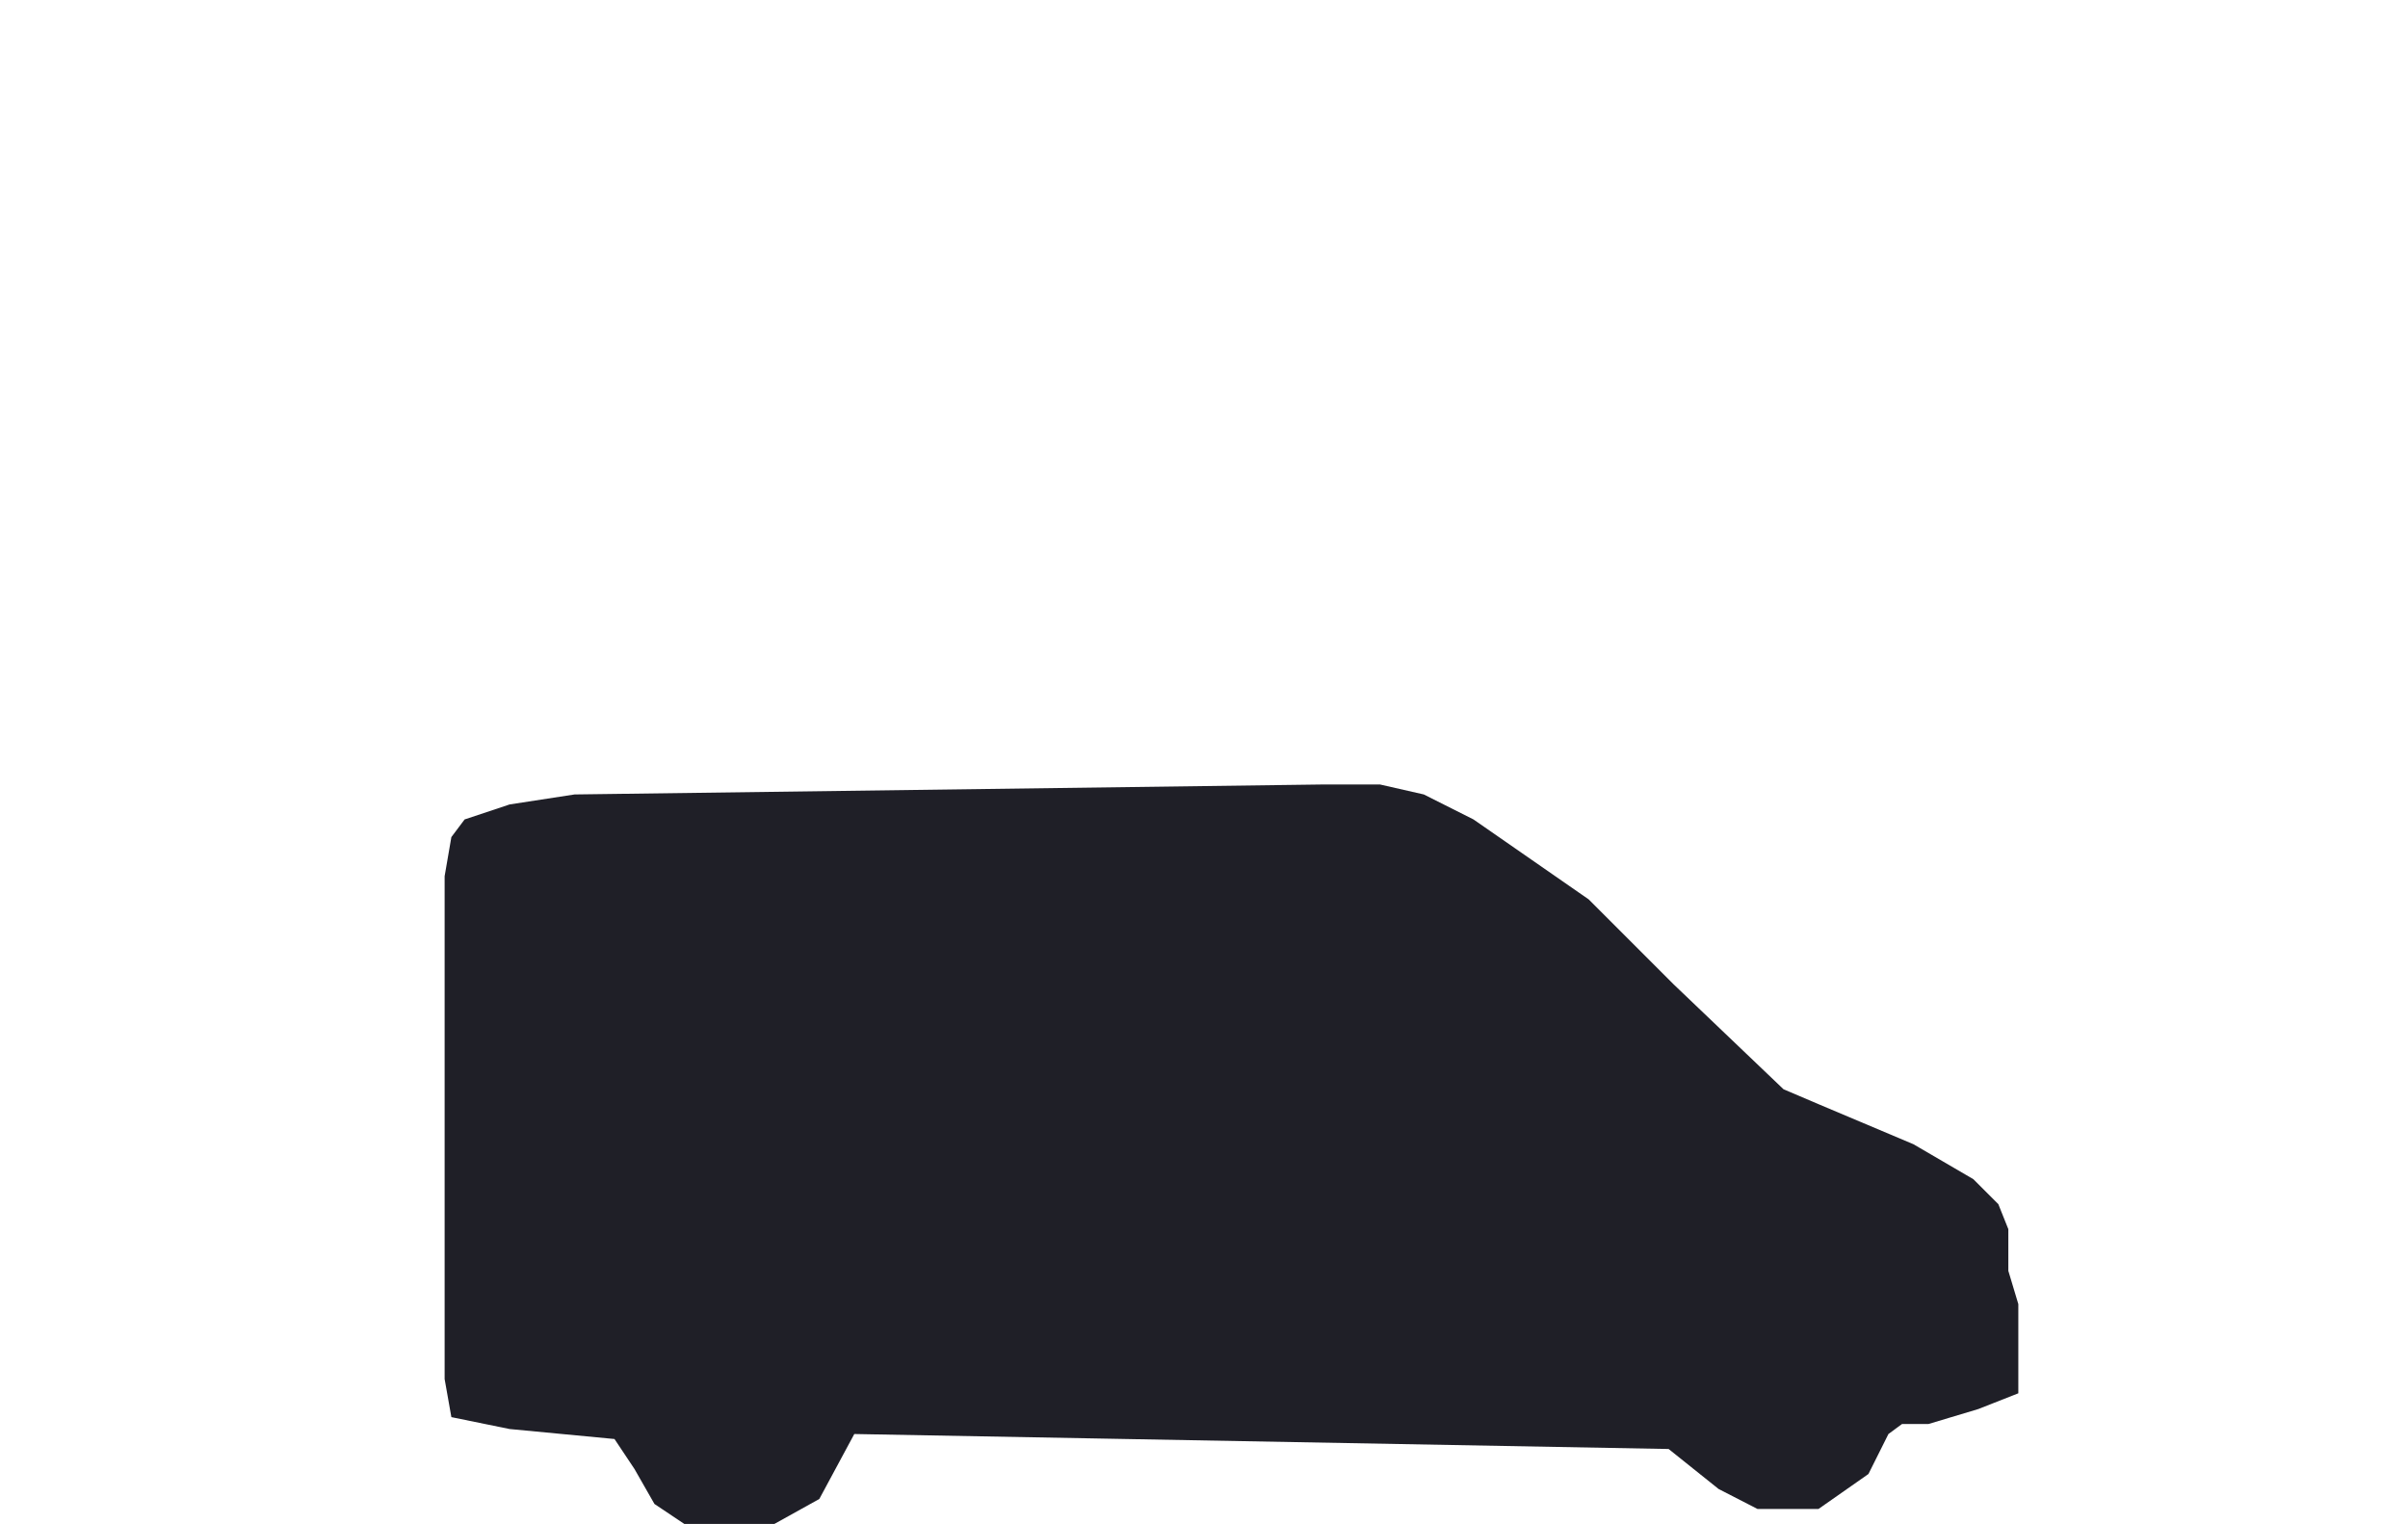
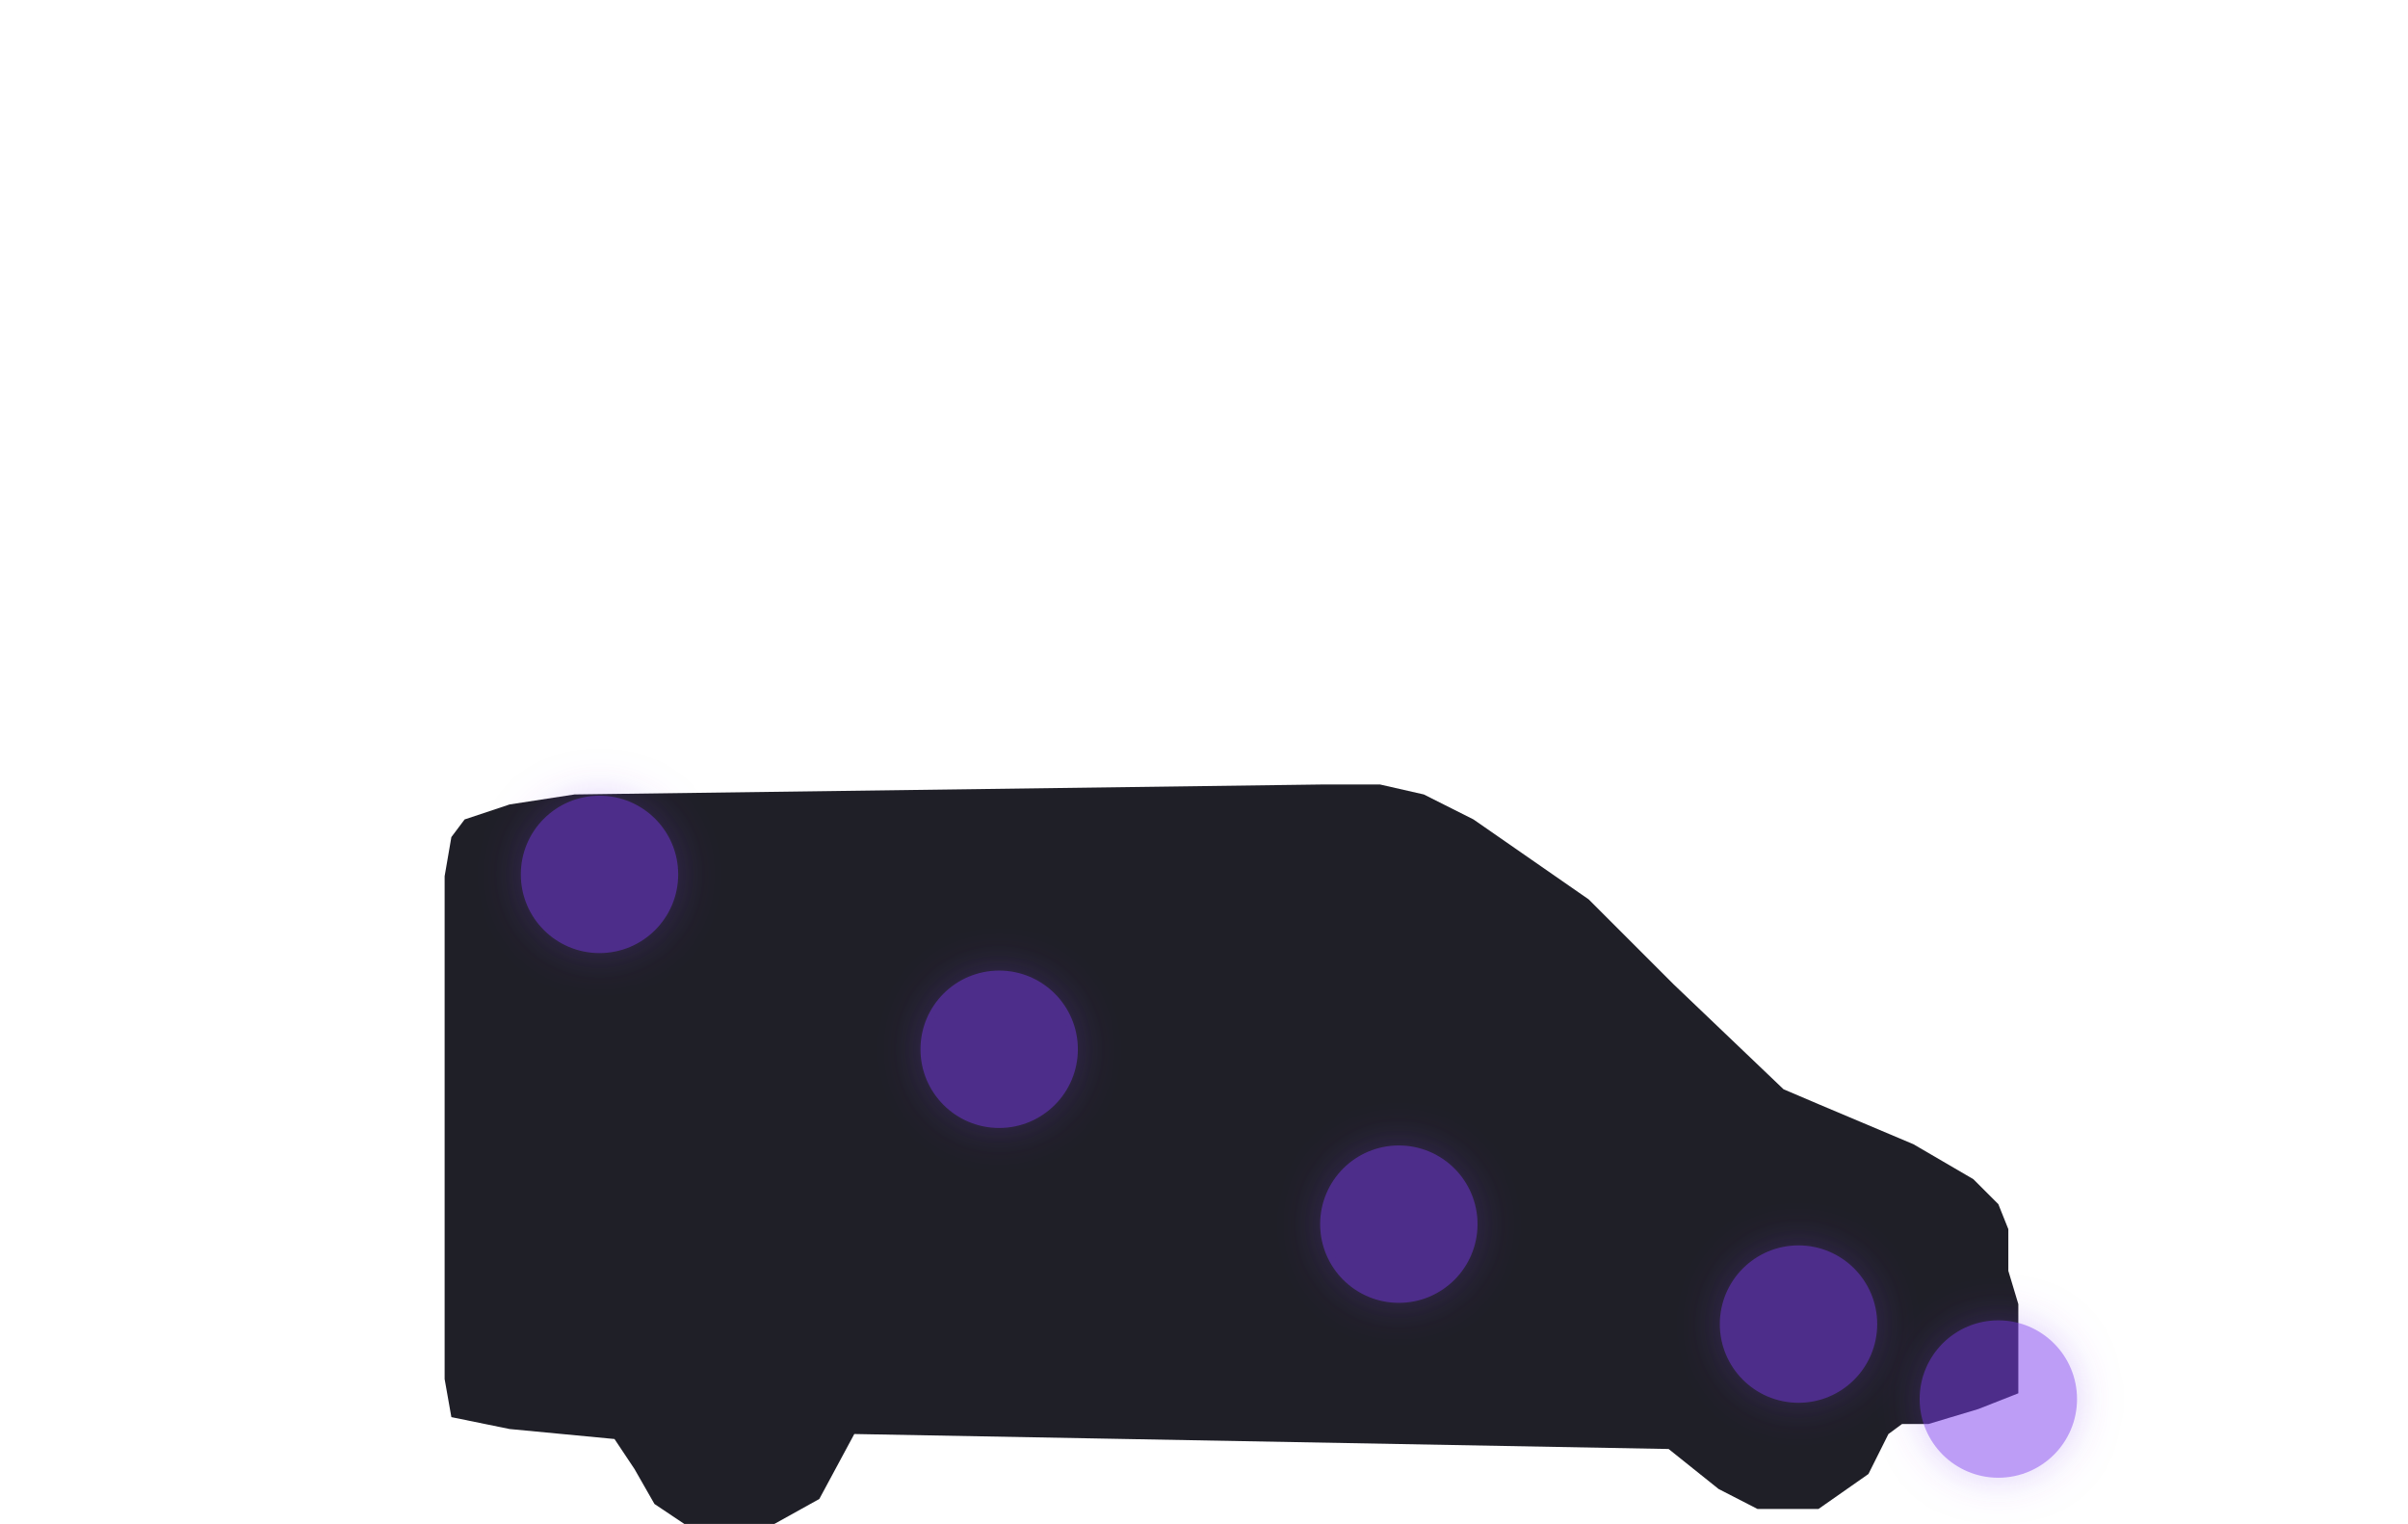
<svg xmlns="http://www.w3.org/2000/svg" version="1.1" id="Calque_1" x="0px" y="0px" viewBox="0 0 482 305" style="enable-background:new 0 0 482 305;" xml:space="preserve">
  <style type="text/css">
	.st0{fill:#1F1F27;}
+ 	.journey-point{
+ 		fill:#7C3AED;
+ 		opacity:0.5;
+ 		transition:opacity 0.3s ease;
+ 		stroke:#7C3AED;
+ 		stroke-width:1.5;
+ 		filter: drop-shadow(0 0 4px rgba(124, 58, 237, 0.5));
+ 	}
+ 	.journey-point.active{
+ 		opacity:1;
+ 		filter: drop-shadow(0 0 8px rgba(124, 58, 237, 1));
+ 	}
</style>
-   <polygon class="st0" points="93,164 102,161 115,159 265,157 276.21,157 285,159 294.94,164 318,180 335,197 357,218 364.04,221   383,229 395,236 400,241 402,246 402,254.34 404,261 404,273.74 404,278.85 396,282 386,285 380.72,285 378,287 374,295 364,302   351.79,302 344,298 334,290 171,287 164,300 155,305 147.87,305 136.98,305 131,301 127,294 123,288 102,286 90.35,283.62 89,276   89,175.36 90.35,167.53 " />
+   <polygon class="st0" points="93,164 102,161 115,159 265,157 276.21,157 285,159 294.94,164 318,180 335,197 357,218 364.04,221  383,229 395,236 400,241 402,246 402,254.34 404,261 404,273.74 404,278.85 396,282 386,285 380.72,285 378,287 374,295 364,302  351.79,302 344,298 334,290 171,287 164,300 155,305 147.87,305 136.98,305 131,301 127,294 123,288 102,286 90.35,283.62 89,276  89,175.36 90.35,167.53 " />
+   <circle class="journey-point journey-point-0" cx="120" cy="175" r="15" />
+   <circle class="journey-point journey-point-1" cx="200" cy="210" r="15" />
+   <circle class="journey-point journey-point-2" cx="280" cy="245" r="15" />
+   <circle class="journey-point journey-point-3" cx="360" cy="265" r="15" />
+   <circle class="journey-point journey-point-4" cx="400" cy="280" r="15" />
</svg>
